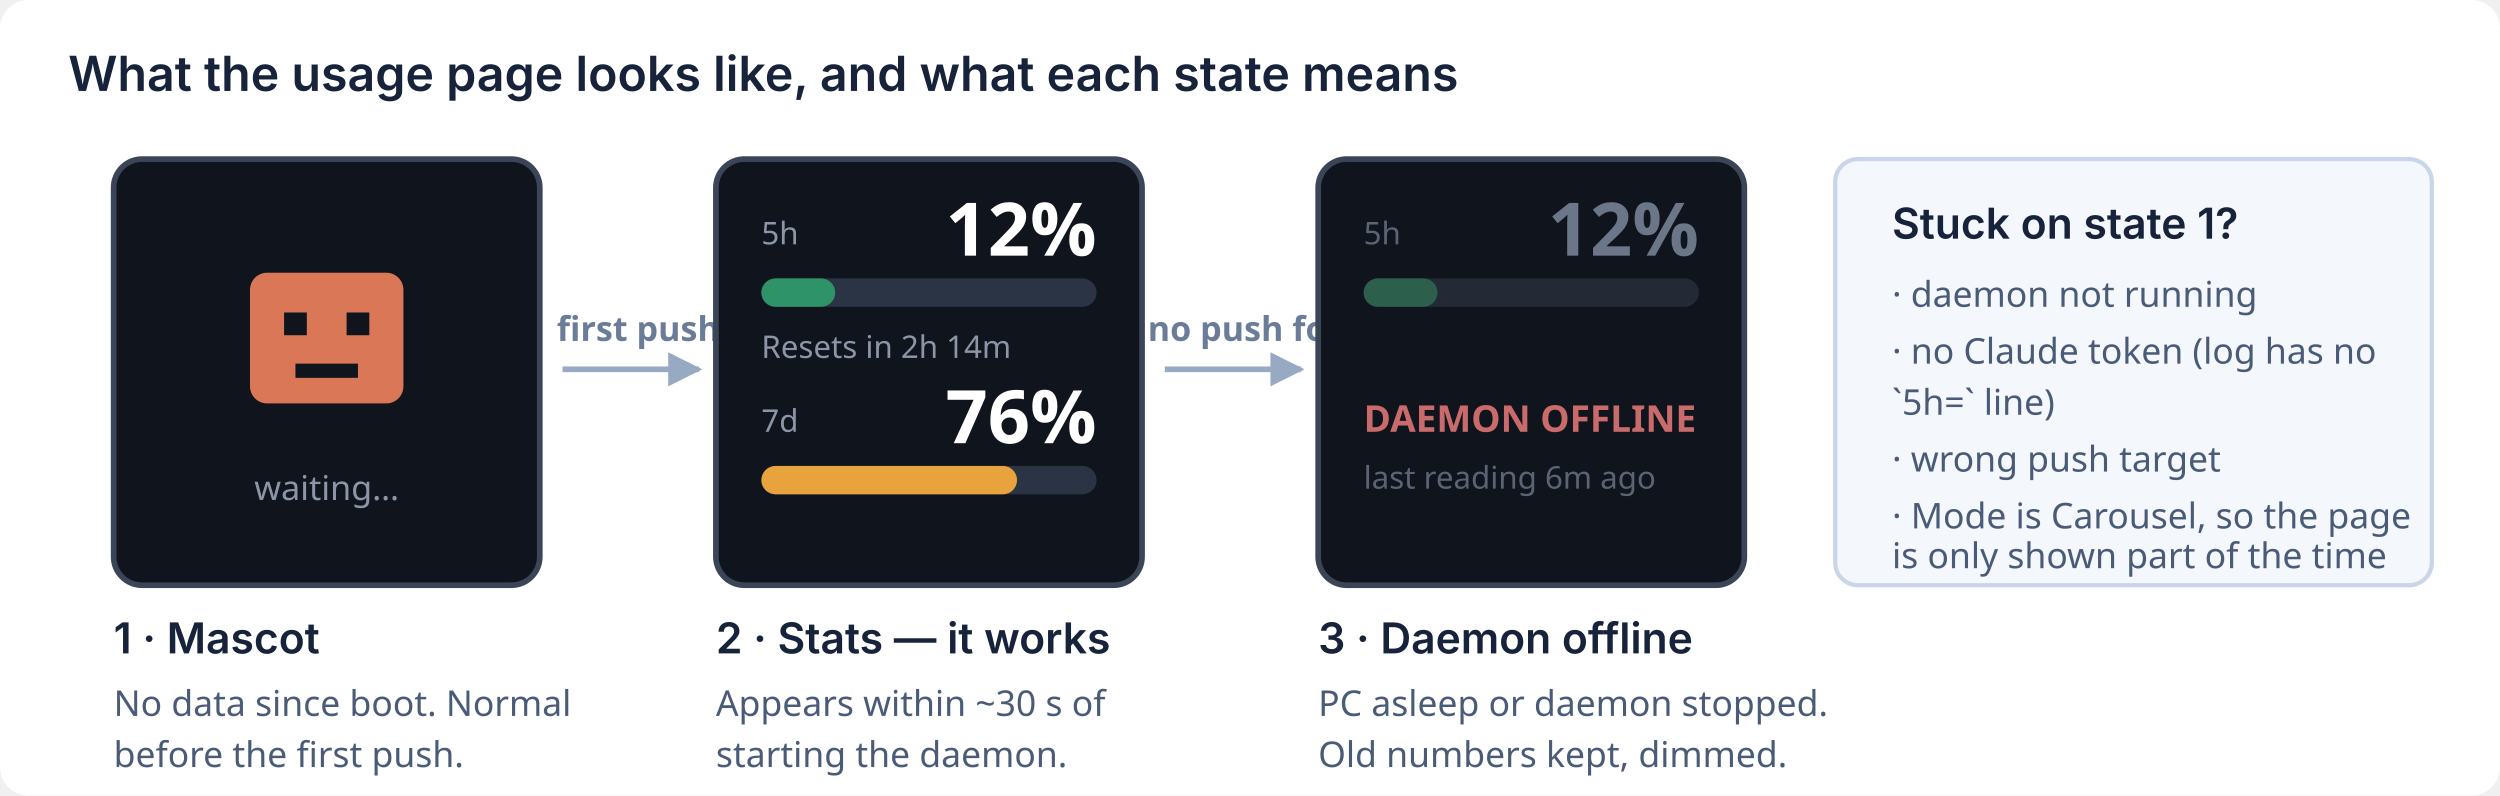
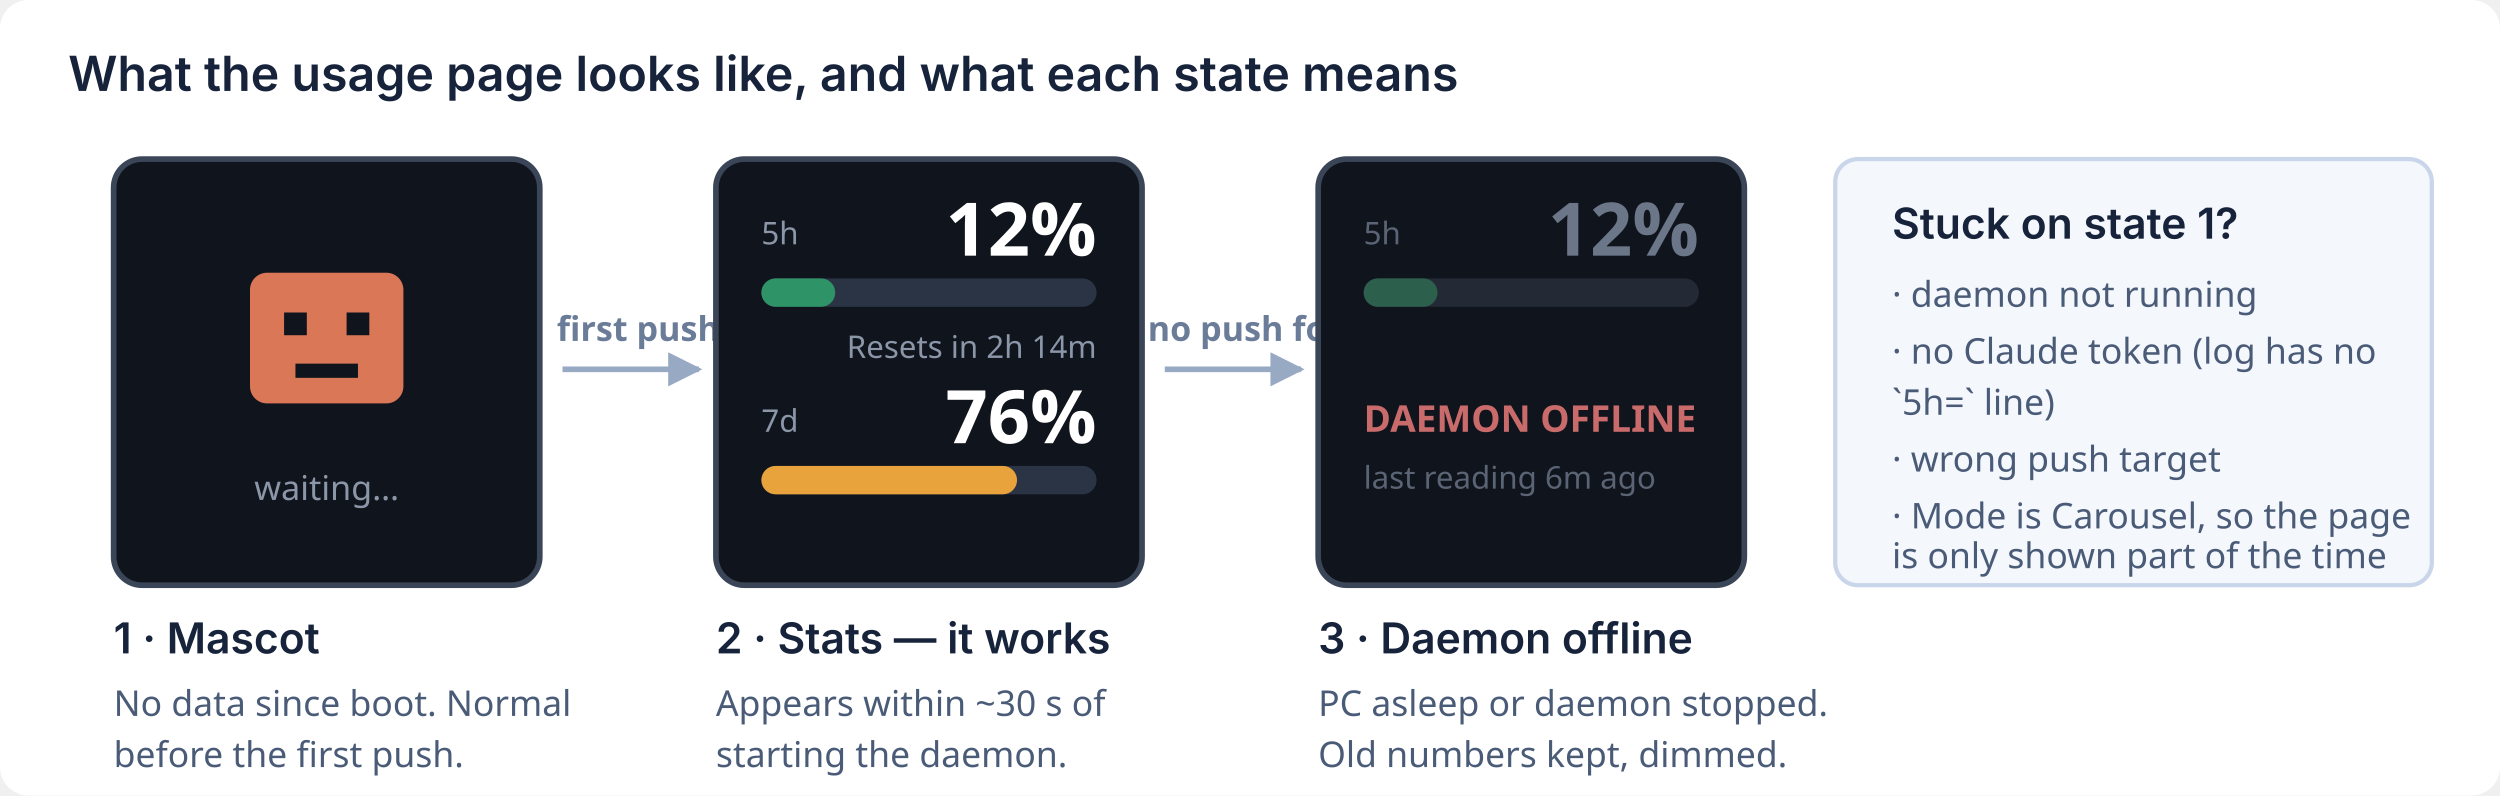
<svg xmlns="http://www.w3.org/2000/svg" viewBox="0 0 880 280" width="880" height="280" role="img" aria-label="Three screen states: animated mascot before any data arrives, two percentage bars while the daemon pushes, and DAEMON OFFLINE with dimmed numbers after roughly four and a half minutes without a push.">
  <rect width="880" height="280" rx="10" fill="#ffffff" />
  <style>
    .t { font: 600 15px system-ui, -apple-system, "Segoe UI", sans-serif; fill: #16233a; }
    .s { font: 12.5px system-ui, sans-serif; fill: #4a5b78; }
    .lbl { font: 600 12px system-ui, sans-serif; fill: #6b7c99; }
    .screen { fill: #10141c; stroke: #3a4557; stroke-width: 2; }
    .arrow { stroke: #98a9c4; stroke-width: 2; fill: none; marker-end: url(#a); }
  </style>
  <defs>
    <marker id="a" viewBox="0 0 10 10" refX="9" refY="5" markerWidth="6" markerHeight="6" orient="auto">
      <path d="M0,0 L10,5 L0,10 z" fill="#98a9c4" />
    </marker>
  </defs>
  <text class="t" x="24" y="32" style="font-size:17px">What the usage page looks like, and what each state means</text>
  <rect class="screen" x="40" y="56" width="150" height="150" rx="10" />
  <rect x="88" y="96" width="54" height="46" rx="6" fill="#d97757" />
  <rect x="100" y="110" width="8" height="8" fill="#10141c" />
  <rect x="122" y="110" width="8" height="8" fill="#10141c" />
  <rect x="104" y="128" width="22" height="5" fill="#10141c" />
  <text x="115" y="176" text-anchor="middle" fill="#8b96a8" style="font: 12px system-ui">waiting…</text>
  <text class="t" x="40" y="230">1 · Mascot</text>
  <text class="s" x="40" y="252">No data since boot. Normal</text>
  <text class="s" x="40" y="270">before the first push.</text>
  <path class="arrow" d="M198 130 H 246" />
  <text class="lbl" x="196" y="120">first push</text>
  <rect class="screen" x="252" y="56" width="150" height="150" rx="10" />
  <text x="268" y="86" fill="#8b96a8" style="font: 11px system-ui">5h</text>
  <text x="386" y="90" text-anchor="end" fill="#ffffff" style="font: 700 26px system-ui">12%</text>
  <rect x="268" y="98" width="118" height="10" rx="5" fill="#2b3444" />
  <rect x="268" y="98" width="26" height="10" rx="5" fill="#2e9367" />
-   <text x="268" y="126" fill="#8b96a8" style="font: 11px system-ui">Resets in 2h 14m</text>
+   <text x="386" y="126" text-anchor="end" fill="#8b96a8" style="font: 11px system-ui">Resets in 2h 14m</text>
  <text x="268" y="152" fill="#8b96a8" style="font: 11px system-ui">7d</text>
  <text x="386" y="156" text-anchor="end" fill="#ffffff" style="font: 700 26px system-ui">76%</text>
  <rect x="268" y="164" width="118" height="10" rx="5" fill="#2b3444" />
  <rect x="268" y="164" width="90" height="10" rx="5" fill="#e8a33d" />
  <text class="t" x="252" y="230">2 · Stats — it works</text>
  <text class="s" x="252" y="252">Appears within ~30 s of</text>
  <text class="s" x="252" y="270">starting the daemon.</text>
  <path class="arrow" d="M410 130 H 458" />
  <text class="lbl" x="404" y="120">no push for ~4.5 min</text>
  <rect class="screen" x="464" y="56" width="150" height="150" rx="10" />
  <text x="480" y="86" fill="#5a6474" style="font: 11px system-ui">5h</text>
  <text x="598" y="90" text-anchor="end" fill="#6b7688" style="font: 700 26px system-ui">12%</text>
  <rect x="480" y="98" width="118" height="10" rx="5" fill="#232a36" />
  <rect x="480" y="98" width="26" height="10" rx="5" fill="#2c5f4c" />
  <text x="480" y="152" fill="#c96b6b" style="font: 700 13px system-ui">DAEMON OFFLINE</text>
  <text x="480" y="172" fill="#5a6474" style="font: 11px system-ui">last reading 6m ago</text>
  <text class="t" x="464" y="230">3 · Daemon offline</text>
  <text class="s" x="464" y="252">PC asleep or daemon stopped.</text>
  <text class="s" x="464" y="270">Old numbers kept, dimmed.</text>
  <rect x="646" y="56" width="210" height="150" rx="8" fill="#f4f7fc" stroke="#c9d6ea" stroke-width="1.5" />
  <text class="t" x="666" y="84">Stuck on state 1?</text>
  <text class="s" x="666" y="108">· daemon not running</text>
  <text class="s" x="666" y="128">· no Claude token (log has no</text>
  <text class="s" x="666" y="146">  `5h=` line)</text>
  <text class="s" x="666" y="166">· wrong push target</text>
  <text class="s" x="666" y="186">· Mode is Carousel, so the page</text>
  <text class="s" x="666" y="200">  is only shown part of the time</text>
</svg>
